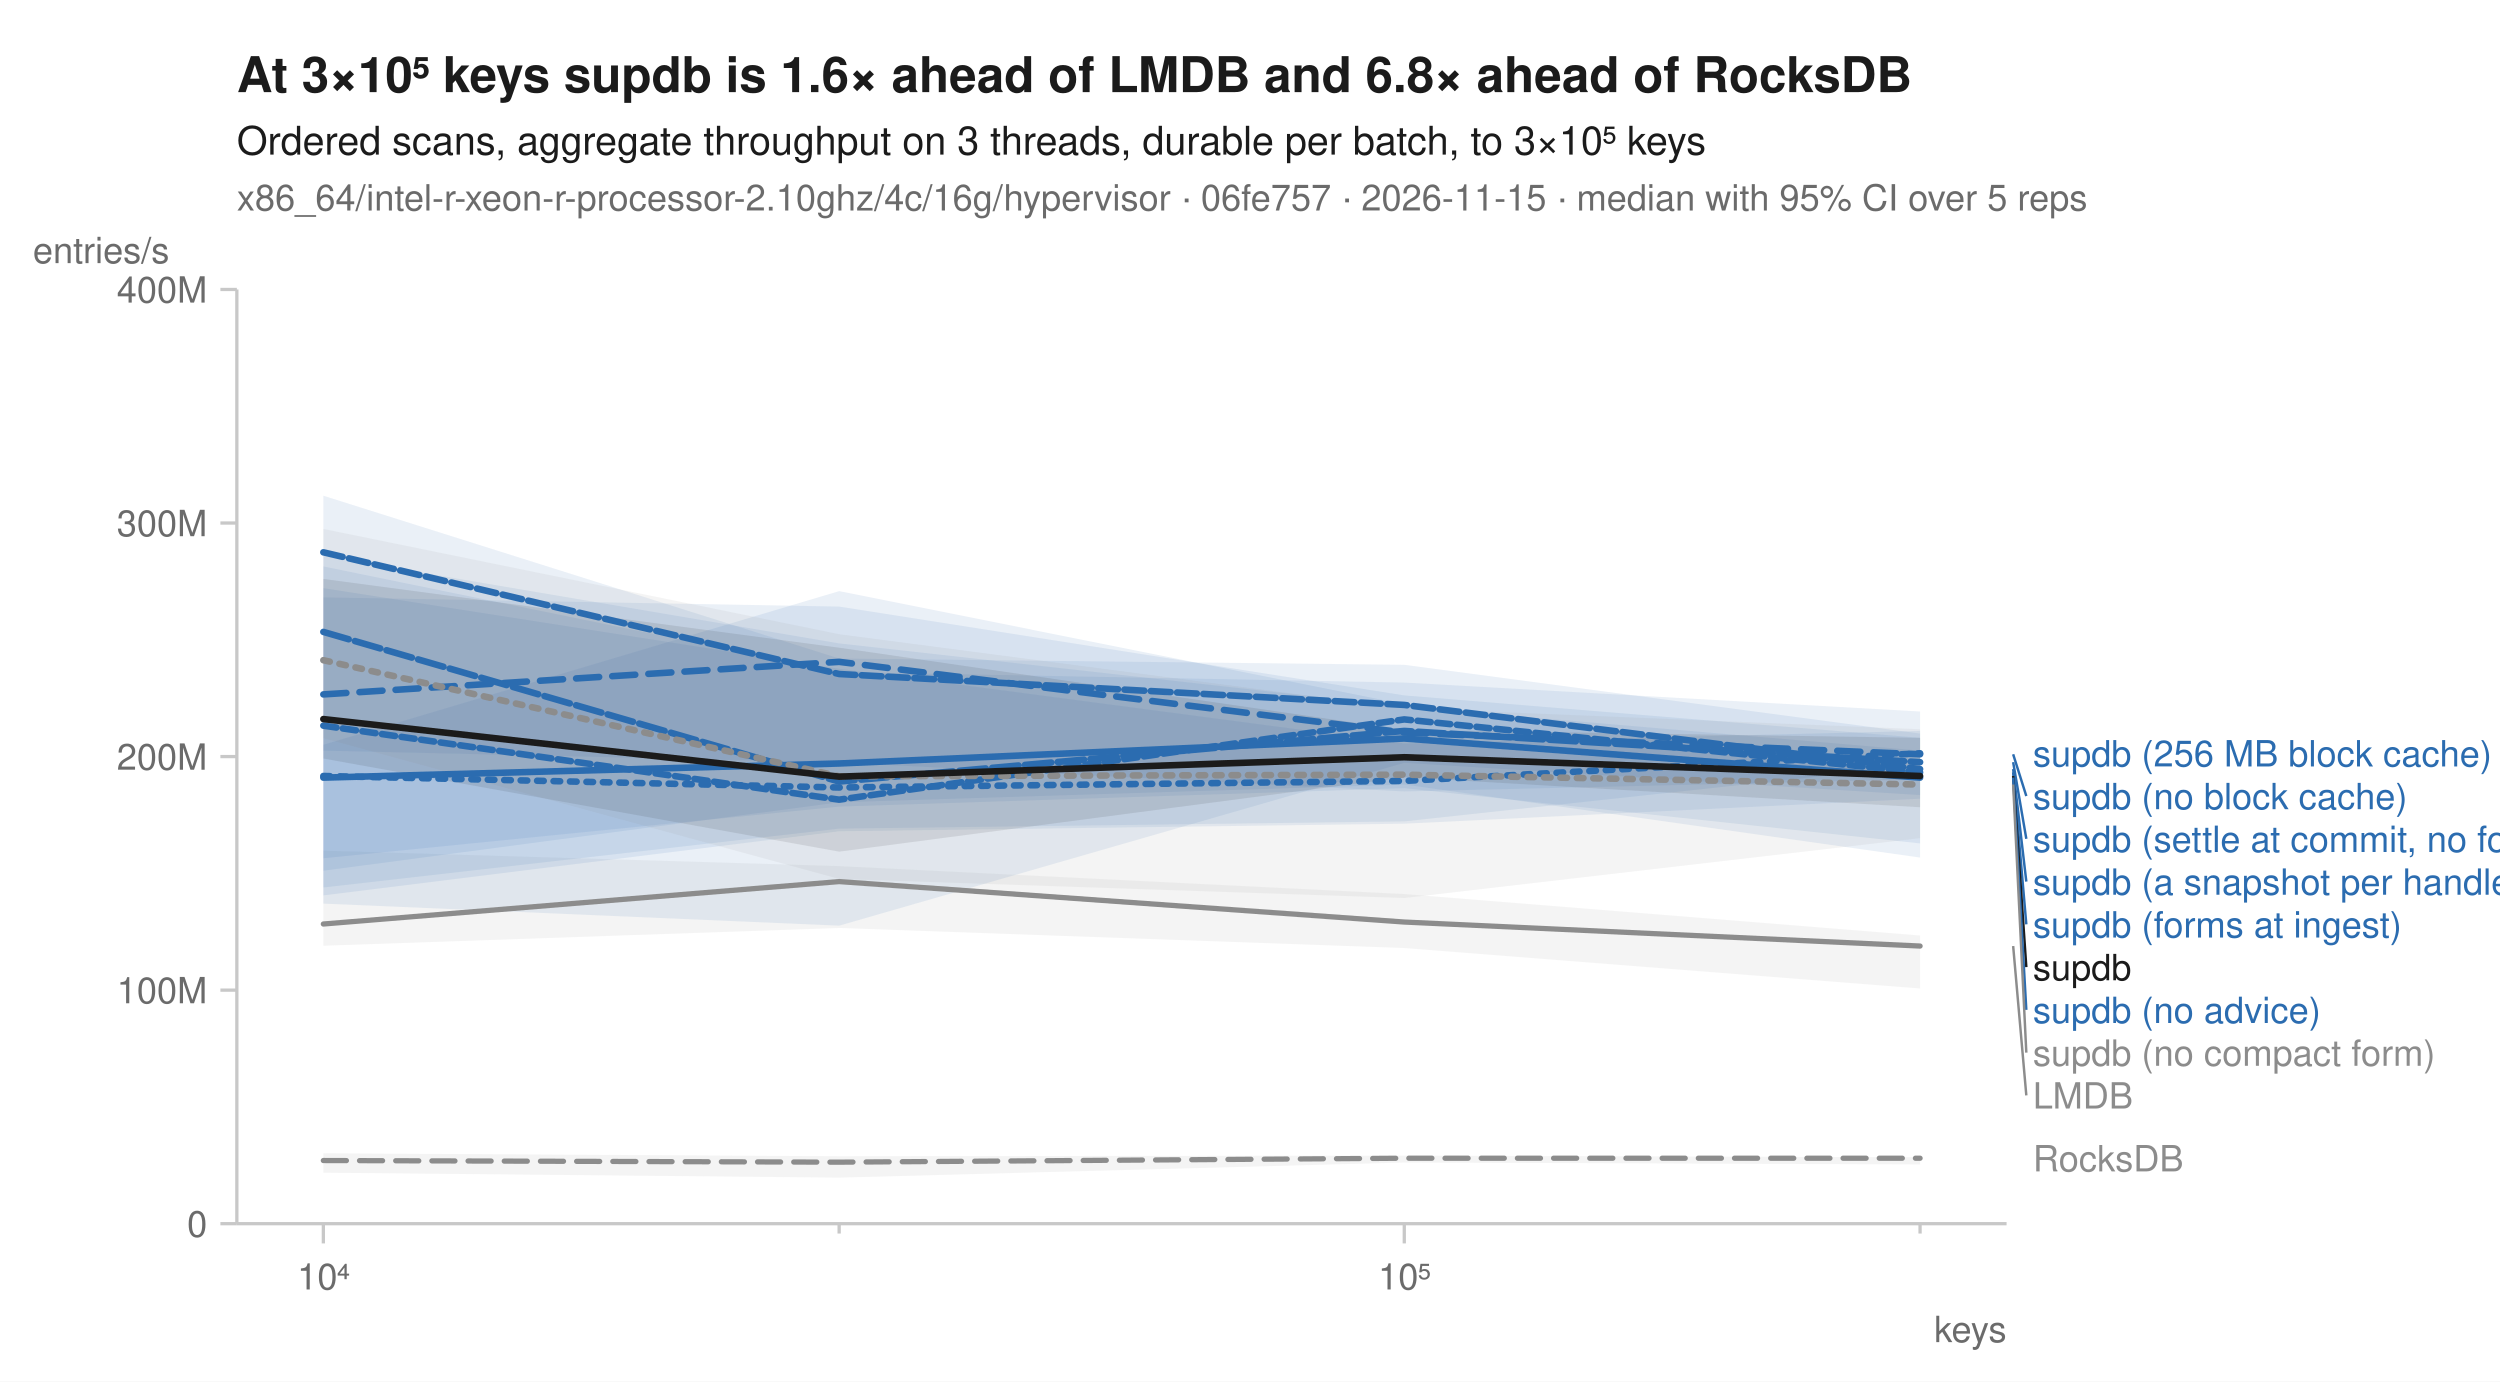
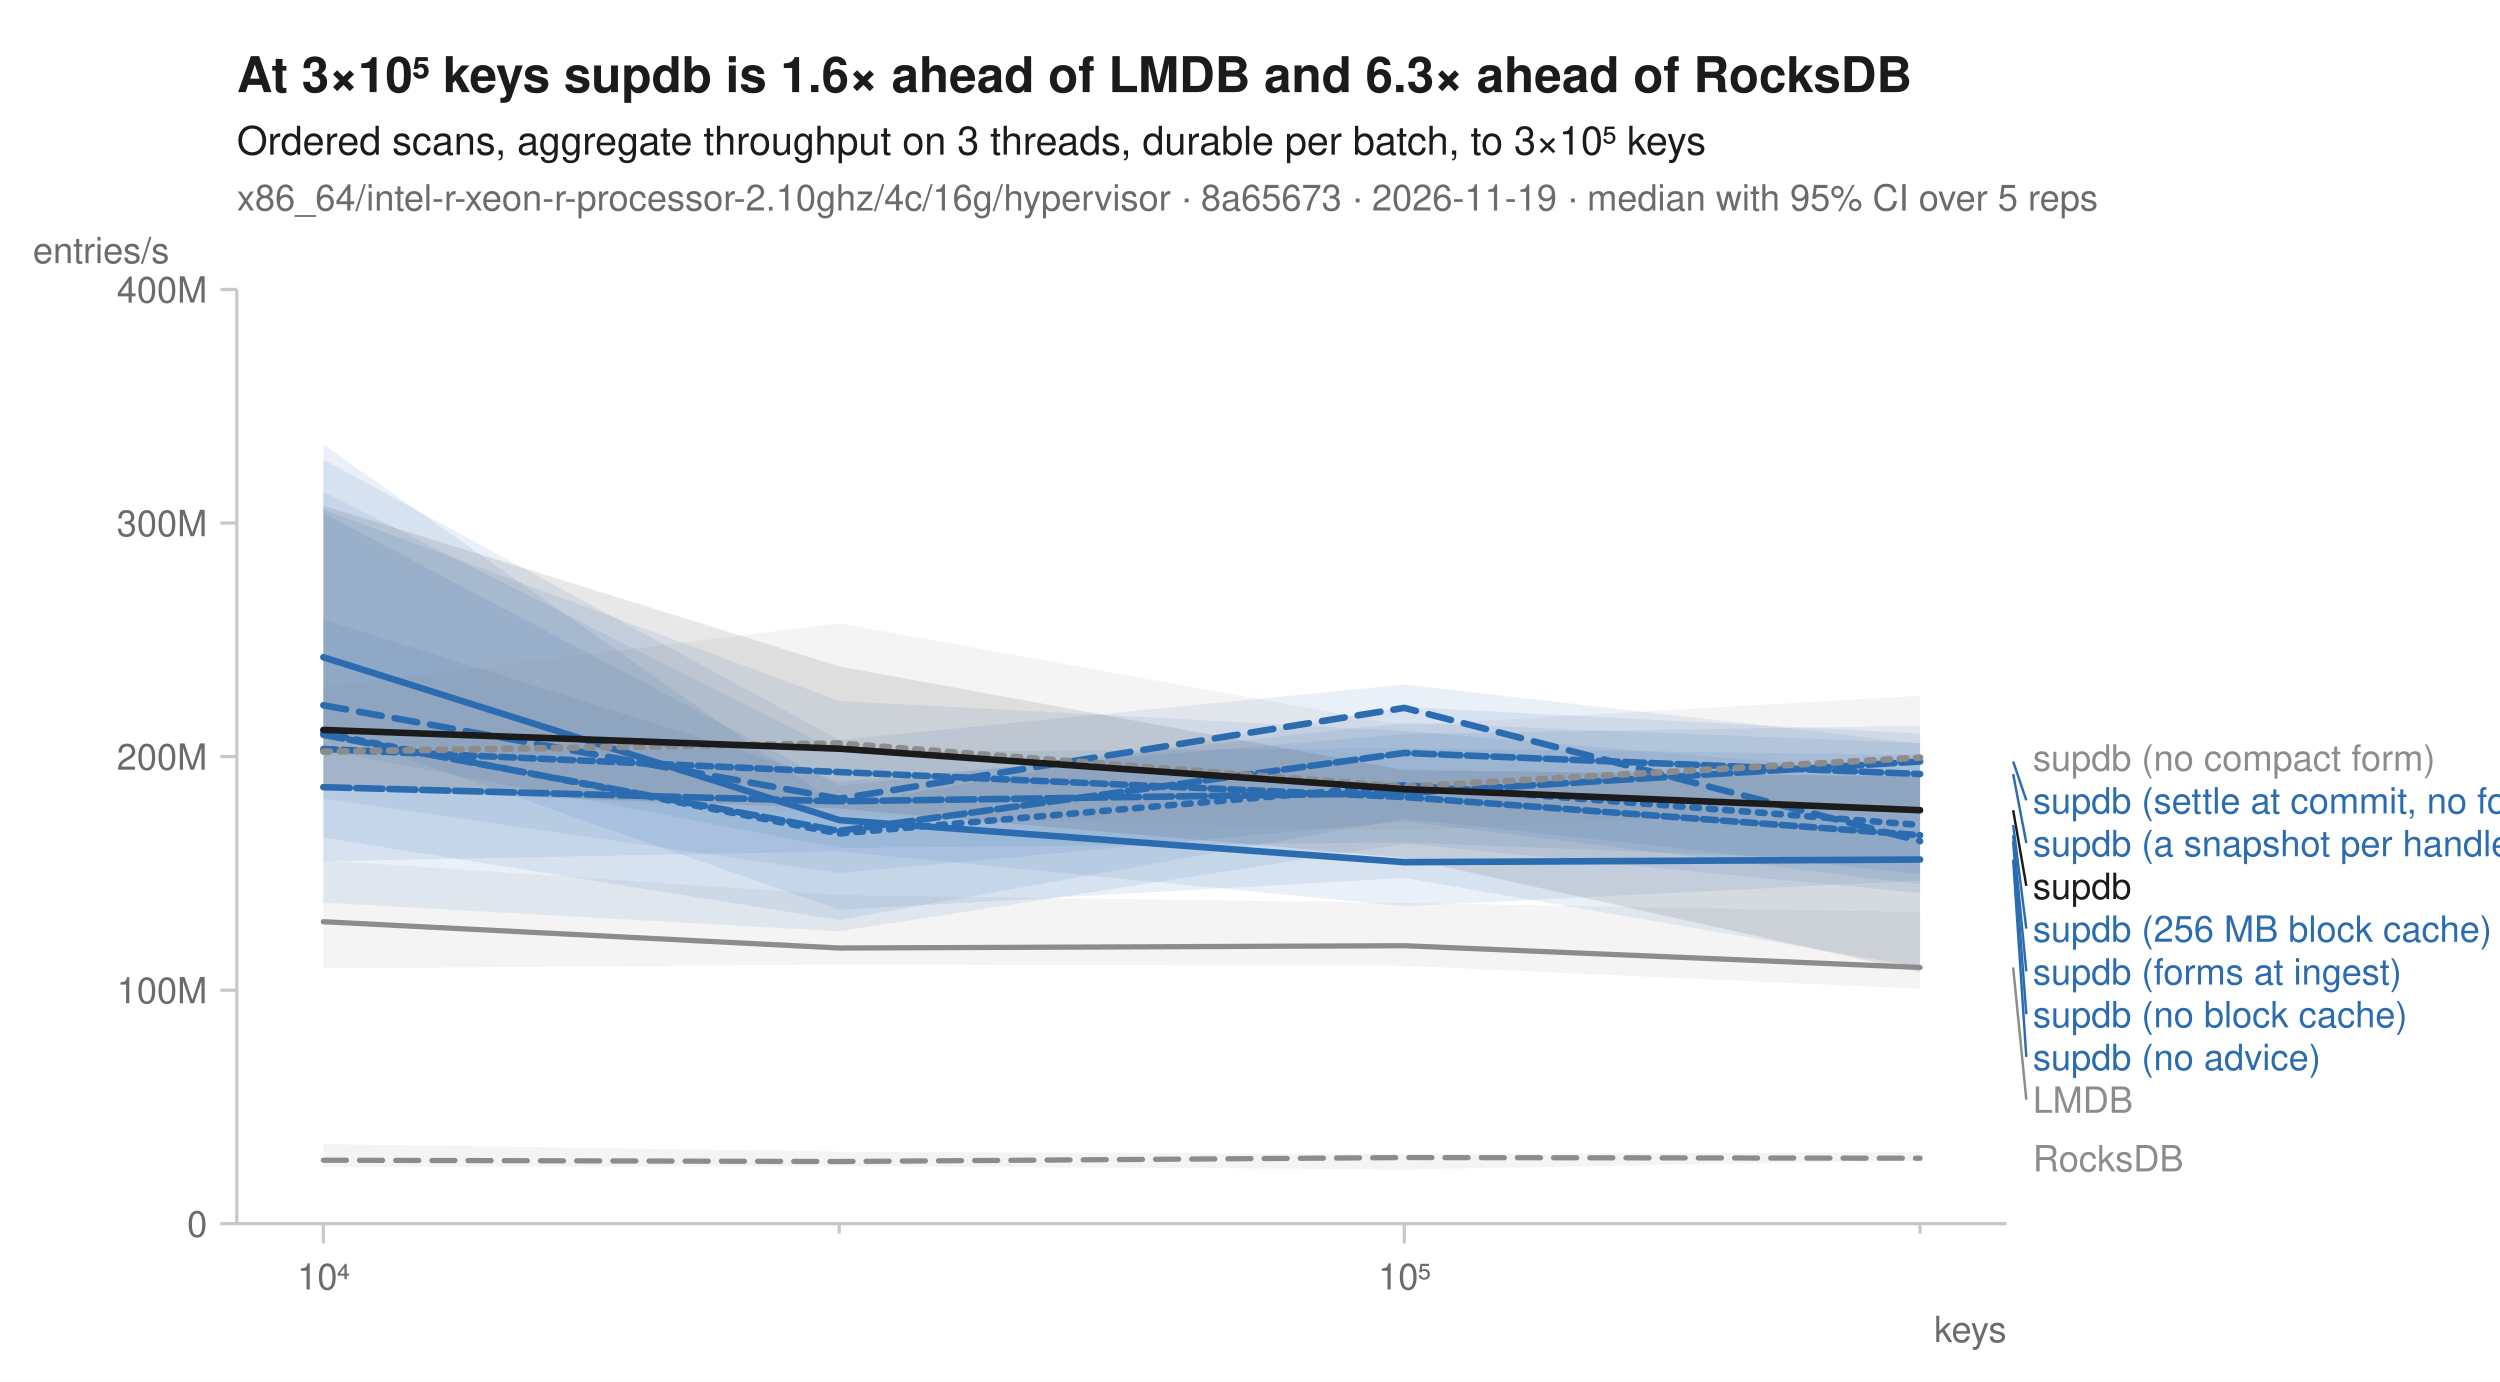
<svg xmlns="http://www.w3.org/2000/svg" width="760" height="420" viewBox="0 0 760 420" font-family="-apple-system, BlinkMacSystemFont, 'Segoe UI', Helvetica, Arial, sans-serif" fill="#1b1b1b">
  <rect width="760" height="420" fill="white" />
-   <text x="72" y="28" font-size="15" font-weight="600">At 3×10⁵ keys supdb is 1.6× ahead of LMDB and 6.8× ahead of RocksDB</text>
+   <text x="72" y="28" font-size="15" font-weight="600">At 3×10⁵ keys supdb is 1.6× ahead of LMDB and 6.3× ahead of RocksDB</text>
  <text x="72" y="47" font-size="12">Ordered scans, aggregate throughput on 3 threads, durable per batch, to 3×10⁵ keys</text>
-   <text x="72" y="64" font-size="11" fill="#6b6b6b">x86_64/intel-r-xeon-r-processor-2.10ghz/4c/16g/hypervisor · 06fe757 · 2026-11-15 · median with 95% CI over 5 reps</text>
+   <text x="72" y="64" font-size="11" fill="#6b6b6b">x86_64/intel-r-xeon-r-processor-2.10ghz/4c/16g/hypervisor · 8a65673 · 2026-11-19 · median with 95% CI over 5 reps</text>
  <line x1="72" y1="372" x2="610" y2="372" stroke="#c8c8c8" stroke-width="1" />
  <line x1="72" y1="88" x2="72" y2="372" stroke="#c8c8c8" stroke-width="1" />
  <line x1="98.3" y1="372" x2="98.3" y2="378" stroke="#c8c8c8" stroke-width="1" />
  <text x="98.3" y="392" font-size="11" text-anchor="middle" fill="#6b6b6b">10⁴</text>
  <line x1="255.1" y1="372" x2="255.1" y2="375" stroke="#c8c8c8" stroke-width="1" />
  <line x1="426.9" y1="372" x2="426.9" y2="378" stroke="#c8c8c8" stroke-width="1" />
  <text x="426.9" y="392" font-size="11" text-anchor="middle" fill="#6b6b6b">10⁵</text>
  <line x1="583.7" y1="372" x2="583.7" y2="375" stroke="#c8c8c8" stroke-width="1" />
  <text x="610" y="408" font-size="11" text-anchor="end" fill="#6b6b6b">keys</text>
  <line x1="67" y1="372.0" x2="72" y2="372.0" stroke="#c8c8c8" stroke-width="1" />
  <text x="63" y="376.0" font-size="11" text-anchor="end" fill="#6b6b6b">0</text>
  <line x1="67" y1="301.0" x2="72" y2="301.0" stroke="#c8c8c8" stroke-width="1" />
  <text x="63" y="305.0" font-size="11" text-anchor="end" fill="#6b6b6b">100M</text>
  <line x1="67" y1="230.0" x2="72" y2="230.0" stroke="#c8c8c8" stroke-width="1" />
  <text x="63" y="234.0" font-size="11" text-anchor="end" fill="#6b6b6b">200M</text>
  <line x1="67" y1="159.0" x2="72" y2="159.0" stroke="#c8c8c8" stroke-width="1" />
  <text x="63" y="163.0" font-size="11" text-anchor="end" fill="#6b6b6b">300M</text>
  <line x1="67" y1="88.0" x2="72" y2="88.0" stroke="#c8c8c8" stroke-width="1" />
  <text x="63" y="92.0" font-size="11" text-anchor="end" fill="#6b6b6b">400M</text>
  <text x="10" y="80" font-size="11" text-anchor="start" fill="#6b6b6b">entries/s</text>
-   <path d="M98.3,350.6 L255.1,351.5 L426.9,351.3 L583.7,351.8 L583.7,354.0 L426.9,353.4 L255.1,358.0 L98.3,356.5 Z" fill="#8c8c8c" fill-opacity="0.10" />
-   <path d="M98.3,258.6 L255.1,263.3 L426.9,271.8 L583.7,284.4 L583.7,300.5 L426.9,288.2 L255.1,282.1 L98.3,287.5 Z" fill="#8c8c8c" fill-opacity="0.10" />
-   <path d="M98.3,178.8 L255.1,203.3 L426.9,226.0 L583.7,222.2 L583.7,232.7 L426.9,249.7 L255.1,251.9 L98.3,269.8 Z" fill="#2b6cb0" fill-opacity="0.10" />
-   <path d="M98.3,181.6 L255.1,184.4 L426.9,211.4 L583.7,224.3 L583.7,260.7 L426.9,238.5 L255.1,243.9 L98.3,264.7 Z" fill="#2b6cb0" fill-opacity="0.10" />
-   <path d="M98.3,226.4 L255.1,179.7 L426.9,214.1 L583.7,233.8 L583.7,256.4 L426.9,239.6 L255.1,245.2 L98.3,260.9 Z" fill="#2b6cb0" fill-opacity="0.10" />
-   <path d="M98.3,150.7 L255.1,200.2 L426.9,202.1 L583.7,223.0 L583.7,236.9 L426.9,240.6 L255.1,231.8 L98.3,228.2 Z" fill="#2b6cb0" fill-opacity="0.10" />
-   <path d="M98.3,169.0 L255.1,195.6 L426.9,214.8 L583.7,228.2 L583.7,241.7 L426.9,231.9 L255.1,281.4 L98.3,274.7 Z" fill="#2b6cb0" fill-opacity="0.10" />
-   <path d="M98.3,172.2 L255.1,204.3 L426.9,207.5 L583.7,216.3 L583.7,242.8 L426.9,250.4 L255.1,252.7 L98.3,272.2 Z" fill="#2b6cb0" fill-opacity="0.10" />
-   <path d="M98.3,160.8 L255.1,192.8 L426.9,215.3 L583.7,221.7 L583.7,254.8 L426.9,273.0 L255.1,267.2 L98.3,224.4 Z" fill="#8c8c8c" fill-opacity="0.10" />
-   <path d="M98.3,176.0 L255.1,196.9 L426.9,221.9 L583.7,224.3 L583.7,245.4 L426.9,236.3 L255.1,258.9 L98.3,230.6 Z" fill="#1b1b1b" fill-opacity="0.10" />
-   <path d="M98.3,352.8 L255.1,353.3 L426.9,352.1 L583.7,352.1 " fill="none" stroke="#8c8c8c" stroke-width="1.6" stroke-linejoin="round" stroke-linecap="round" stroke-dasharray="7,4" />
-   <path d="M98.3,280.9 L255.1,268.0 L426.9,280.3 L583.7,287.6 " fill="none" stroke="#8c8c8c" stroke-width="1.6" stroke-linejoin="round" stroke-linecap="round" />
-   <path d="M98.3,235.9 L255.1,239.4 L426.9,237.4 L583.7,229.0 " fill="none" stroke="#2b6cb0" stroke-width="2" stroke-linejoin="round" stroke-linecap="round" stroke-dasharray="2,3" />
-   <path d="M98.3,211.1 L255.1,201.2 L426.9,222.7 L583.7,229.3 " fill="none" stroke="#2b6cb0" stroke-width="2" stroke-linejoin="round" stroke-linecap="round" stroke-dasharray="7,4" />
-   <path d="M98.3,236.4 L255.1,232.1 L426.9,224.5 L583.7,236.4 " fill="none" stroke="#2b6cb0" stroke-width="2" stroke-linejoin="round" stroke-linecap="round" />
-   <path d="M98.3,167.9 L255.1,204.9 L426.9,214.3 L583.7,233.8 " fill="none" stroke="#2b6cb0" stroke-width="2" stroke-linejoin="round" stroke-linecap="round" stroke-dasharray="6,2" />
-   <path d="M98.3,192.1 L255.1,237.6 L426.9,222.2 L583.7,231.7 " fill="none" stroke="#2b6cb0" stroke-width="2" stroke-linejoin="round" stroke-linecap="round" stroke-dasharray="8,2" />
-   <path d="M98.3,220.6 L255.1,243.1 L426.9,218.7 L583.7,234.8 " fill="none" stroke="#2b6cb0" stroke-width="2" stroke-linejoin="round" stroke-linecap="round" stroke-dasharray="4,2" />
-   <path d="M98.3,200.7 L255.1,236.0 L426.9,235.5 L583.7,238.5 " fill="none" stroke="#8c8c8c" stroke-width="2" stroke-linejoin="round" stroke-linecap="round" stroke-dasharray="2,3" />
-   <path d="M98.3,218.6 L255.1,236.1 L426.9,230.2 L583.7,235.9 " fill="none" stroke="#1b1b1b" stroke-width="2" stroke-linejoin="round" stroke-linecap="round" />
-   <text x="618.0" y="233.0" font-size="11" fill="#2b6cb0">supdb (256 MB block cache)</text>
-   <line x1="612.0" y1="229.3" x2="616.0" y2="242.0" stroke="#2b6cb0" stroke-width="0.75" />
-   <text x="618.0" y="246.0" font-size="11" fill="#2b6cb0">supdb (no block cache)</text>
-   <line x1="612.0" y1="231.7" x2="616.0" y2="255.0" stroke="#2b6cb0" stroke-width="0.75" />
-   <text x="618.0" y="259.0" font-size="11" fill="#2b6cb0">supdb (settle at commit, no forms)</text>
-   <line x1="612.0" y1="233.8" x2="616.0" y2="268.0" stroke="#2b6cb0" stroke-width="0.75" />
-   <text x="618.0" y="272.0" font-size="11" fill="#2b6cb0">supdb (a snapshot per handle)</text>
-   <line x1="612.0" y1="234.8" x2="616.0" y2="281.0" stroke="#2b6cb0" stroke-width="0.75" />
-   <text x="618.0" y="285.0" font-size="11" fill="#2b6cb0">supdb (forms at ingest)</text>
-   <line x1="612.0" y1="235.9" x2="616.0" y2="294.0" stroke="#1b1b1b" stroke-width="0.75" />
-   <text x="618.0" y="298.0" font-size="11" fill="#1b1b1b">supdb</text>
-   <line x1="612.0" y1="236.4" x2="616.0" y2="307.0" stroke="#2b6cb0" stroke-width="0.75" />
-   <text x="618.0" y="311.0" font-size="11" fill="#2b6cb0">supdb (no advice)</text>
-   <line x1="612.0" y1="238.5" x2="616.0" y2="320.0" stroke="#8c8c8c" stroke-width="0.75" />
-   <text x="618.0" y="324.0" font-size="11" fill="#8c8c8c">supdb (no compact form)</text>
-   <line x1="612.0" y1="287.6" x2="616.0" y2="333.0" stroke="#8c8c8c" stroke-width="0.75" />
-   <text x="618.0" y="337.0" font-size="11" fill="#8c8c8c">LMDB</text>
+   <path d="M98.3,347.8 L255.1,350.1 L426.9,350.9 L583.7,350.2 L583.7,352.8 L426.9,355.5 L255.1,354.5 L98.3,354.8 Z" fill="#8c8c8c" fill-opacity="0.10" />
+   <path d="M98.3,261.5 L255.1,272.1 L426.9,274.5 L583.7,277.3 L583.7,300.6 L426.9,293.6 L255.1,293.2 L98.3,294.4 Z" fill="#8c8c8c" fill-opacity="0.10" />
+   <path d="M98.3,156.0 L255.1,238.9 L426.9,219.7 L583.7,225.9 L583.7,268.8 L426.9,249.7 L255.1,265.4 L98.3,242.8 Z" fill="#2b6cb0" fill-opacity="0.10" />
+   <path d="M98.3,139.7 L255.1,224.9 L426.9,208.1 L583.7,226.0 L583.7,262.2 L426.9,256.1 L255.1,257.8 L98.3,228.0 Z" fill="#2b6cb0" fill-opacity="0.10" />
+   <path d="M98.3,149.5 L255.1,228.7 L426.9,227.4 L583.7,229.5 L583.7,294.0 L426.9,266.9 L255.1,276.6 L98.3,221.7 Z" fill="#2b6cb0" fill-opacity="0.10" />
+   <path d="M98.3,135.2 L255.1,245.0 L426.9,214.9 L583.7,223.0 L583.7,271.5 L426.9,256.5 L255.1,283.1 L98.3,274.4 Z" fill="#2b6cb0" fill-opacity="0.10" />
+   <path d="M98.3,188.3 L255.1,237.6 L426.9,223.1 L583.7,220.6 L583.7,267.7 L426.9,275.5 L255.1,258.8 L98.3,261.8 Z" fill="#2b6cb0" fill-opacity="0.10" />
+   <path d="M98.3,154.9 L255.1,213.1 L426.9,222.2 L583.7,235.3 L583.7,265.8 L426.9,248.9 L255.1,279.7 L98.3,254.6 Z" fill="#2b6cb0" fill-opacity="0.10" />
+   <path d="M98.3,208.8 L255.1,189.5 L426.9,220.5 L583.7,211.5 L583.7,245.3 L426.9,252.5 L255.1,247.8 L98.3,238.3 Z" fill="#8c8c8c" fill-opacity="0.10" />
+   <path d="M98.3,153.7 L255.1,202.6 L426.9,234.1 L583.7,236.1 L583.7,295.6 L426.9,260.8 L255.1,245.8 L98.3,239.9 Z" fill="#1b1b1b" fill-opacity="0.10" />
+   <path d="M98.3,352.7 L255.1,353.1 L426.9,351.9 L583.7,352.1 " fill="none" stroke="#8c8c8c" stroke-width="1.6" stroke-linejoin="round" stroke-linecap="round" stroke-dasharray="7,4" />
+   <path d="M98.3,280.2 L255.1,288.2 L426.9,287.5 L583.7,294.1 " fill="none" stroke="#8c8c8c" stroke-width="1.6" stroke-linejoin="round" stroke-linecap="round" />
+   <path d="M98.3,222.9 L255.1,253.4 L426.9,238.7 L583.7,250.8 " fill="none" stroke="#2b6cb0" stroke-width="2" stroke-linejoin="round" stroke-linecap="round" stroke-dasharray="2,3" />
+   <path d="M98.3,214.4 L255.1,242.8 L426.9,215.2 L583.7,255.7 " fill="none" stroke="#2b6cb0" stroke-width="2" stroke-linejoin="round" stroke-linecap="round" stroke-dasharray="7,4" />
+   <path d="M98.3,199.8 L255.1,249.3 L426.9,262.1 L583.7,261.3 " fill="none" stroke="#2b6cb0" stroke-width="2" stroke-linejoin="round" stroke-linecap="round" />
+   <path d="M98.3,223.4 L255.1,252.6 L426.9,228.9 L583.7,235.3 " fill="none" stroke="#2b6cb0" stroke-width="2" stroke-linejoin="round" stroke-linecap="round" stroke-dasharray="6,2" />
+   <path d="M98.3,239.3 L255.1,243.6 L426.9,241.1 L583.7,231.5 " fill="none" stroke="#2b6cb0" stroke-width="2" stroke-linejoin="round" stroke-linecap="round" stroke-dasharray="8,2" />
+   <path d="M98.3,227.7 L255.1,234.7 L426.9,242.3 L583.7,253.9 " fill="none" stroke="#2b6cb0" stroke-width="2" stroke-linejoin="round" stroke-linecap="round" stroke-dasharray="4,2" />
+   <path d="M98.3,228.5 L255.1,226.0 L426.9,239.2 L583.7,230.3 " fill="none" stroke="#8c8c8c" stroke-width="2" stroke-linejoin="round" stroke-linecap="round" stroke-dasharray="2,3" />
+   <path d="M98.3,221.9 L255.1,227.6 L426.9,239.9 L583.7,246.3 " fill="none" stroke="#1b1b1b" stroke-width="2" stroke-linejoin="round" stroke-linecap="round" />
+   <text x="618.0" y="234.3" font-size="11" fill="#8c8c8c">supdb (no compact form)</text>
+   <line x1="612.0" y1="231.5" x2="616.0" y2="243.3" stroke="#2b6cb0" stroke-width="0.75" />
+   <text x="618.0" y="247.3" font-size="11" fill="#2b6cb0">supdb (settle at commit, no forms)</text>
+   <line x1="612.0" y1="235.3" x2="616.0" y2="256.3" stroke="#2b6cb0" stroke-width="0.75" />
+   <text x="618.0" y="260.3" font-size="11" fill="#2b6cb0">supdb (a snapshot per handle)</text>
+   <line x1="612.0" y1="246.3" x2="616.0" y2="269.3" stroke="#1b1b1b" stroke-width="0.75" />
+   <text x="618.0" y="273.3" font-size="11" fill="#1b1b1b">supdb</text>
+   <line x1="612.0" y1="250.8" x2="616.0" y2="282.3" stroke="#2b6cb0" stroke-width="0.75" />
+   <text x="618.0" y="286.3" font-size="11" fill="#2b6cb0">supdb (256 MB block cache)</text>
+   <line x1="612.0" y1="253.9" x2="616.0" y2="295.3" stroke="#2b6cb0" stroke-width="0.75" />
+   <text x="618.0" y="299.3" font-size="11" fill="#2b6cb0">supdb (forms at ingest)</text>
+   <line x1="612.0" y1="255.7" x2="616.0" y2="308.3" stroke="#2b6cb0" stroke-width="0.75" />
+   <text x="618.0" y="312.3" font-size="11" fill="#2b6cb0">supdb (no block cache)</text>
+   <line x1="612.0" y1="261.3" x2="616.0" y2="321.3" stroke="#2b6cb0" stroke-width="0.75" />
+   <text x="618.0" y="325.3" font-size="11" fill="#2b6cb0">supdb (no advice)</text>
+   <line x1="612.0" y1="294.1" x2="616.0" y2="334.3" stroke="#8c8c8c" stroke-width="0.75" />
+   <text x="618.0" y="338.3" font-size="11" fill="#8c8c8c">LMDB</text>
  <text x="618.0" y="356.1" font-size="11" fill="#8c8c8c">RocksDB</text>
</svg>
